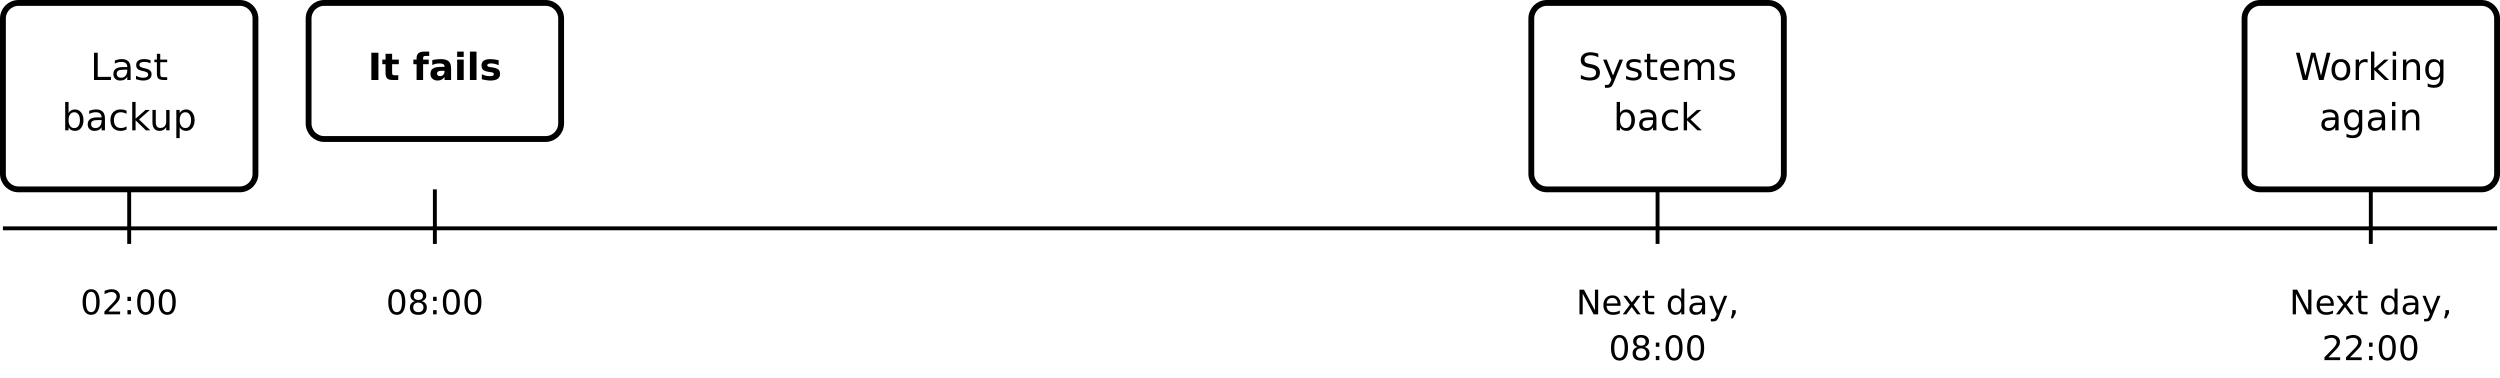
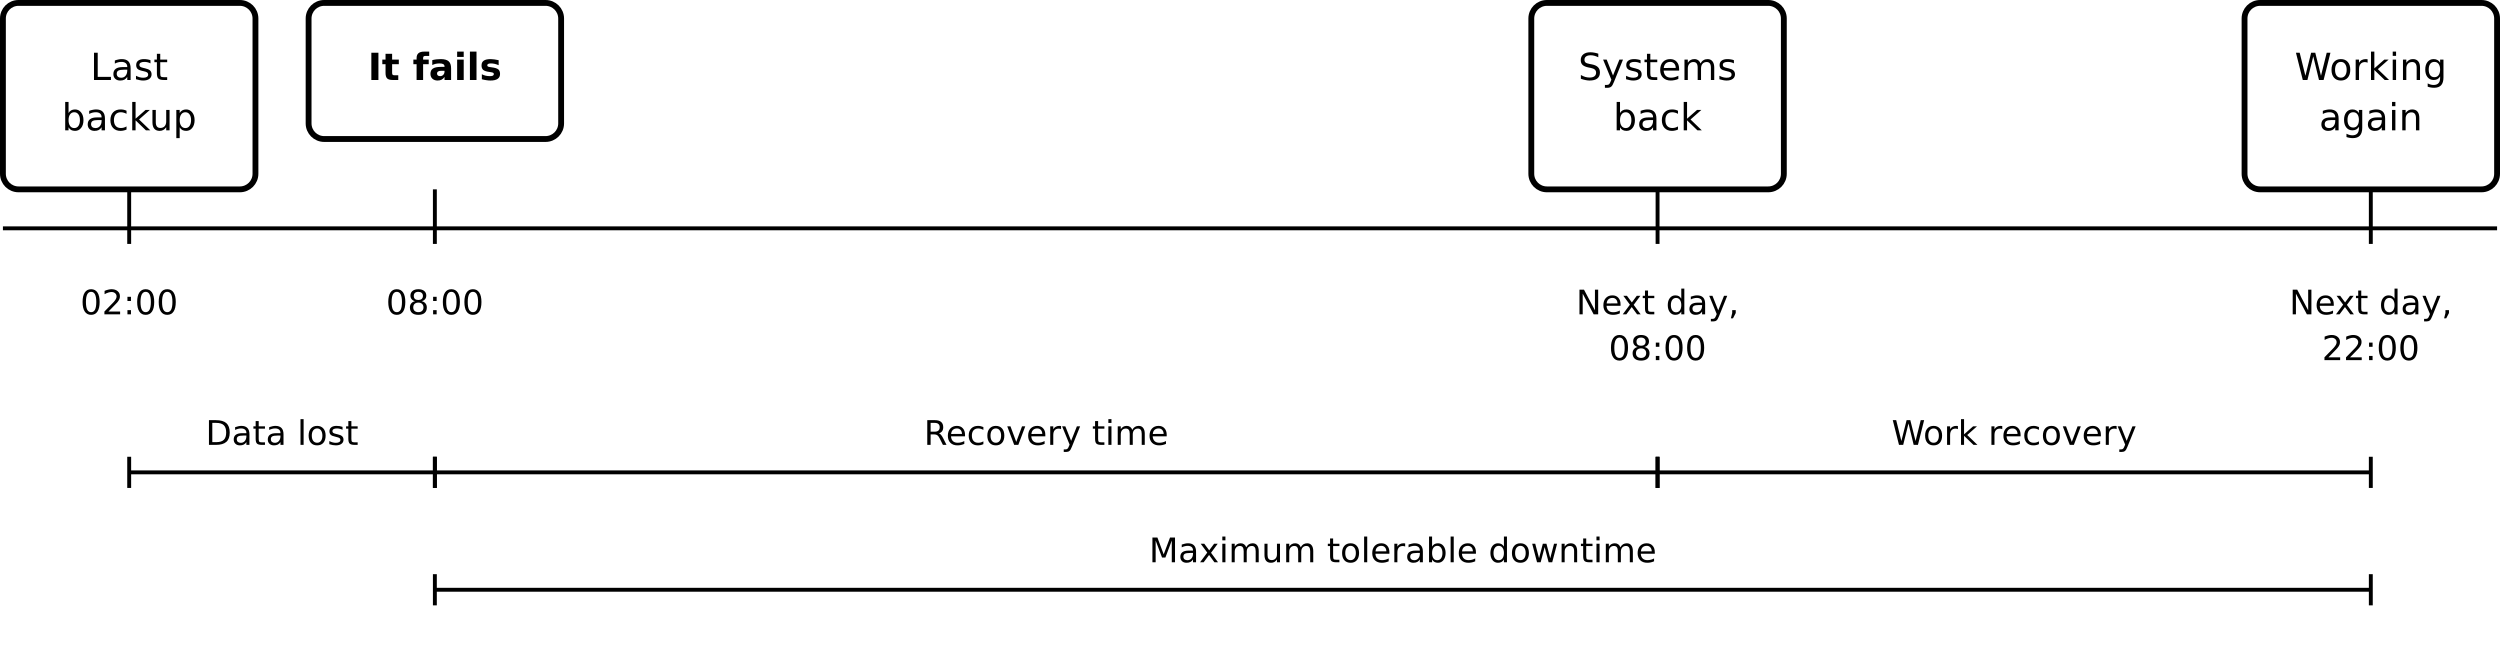
- <svg xmlns="http://www.w3.org/2000/svg" viewBox="-0.75 -0.75 641.5 96.829" role="img" aria-labelledby="ds5c201ce506-title ds5c201ce506-desc">
+ <svg xmlns="http://www.w3.org/2000/svg" viewBox="-0.75 -0.75 641.5 167.084" role="img" aria-labelledby="ds038cc6638b-title ds038cc6638b-desc">
  <path d="M 0 57.839 L 640 57.839" fill="none" stroke="currentColor" stroke-width="1" />
  <path d="M 32.4 47.839 L 32.4 61.839" fill="none" stroke="currentColor" stroke-width="1" />
  <rect x="0" y="0" width="64.8" height="47.839" rx="4" fill="none" stroke="currentColor" stroke-width="1.5" />
  <text x="32.4" y="19.773" font-family="'DejaVu Sans', sans-serif" font-size="9.57" fill="currentColor" text-anchor="middle">
    <tspan>Last</tspan>
  </text>
  <text x="32.4" y="32.692" font-family="'DejaVu Sans', sans-serif" font-size="9.57" fill="currentColor" text-anchor="middle">
    <tspan>backup</tspan>
  </text>
  <path d="M 110.836 47.839 L 110.836 61.839" fill="none" stroke="currentColor" stroke-width="1" />
  <rect x="78.436" y="0" width="64.8" height="34.919" rx="4" fill="none" stroke="currentColor" stroke-width="1.5" />
  <text x="110.836" y="19.773" font-family="'DejaVu Sans', sans-serif" font-size="9.57" fill="currentColor" text-anchor="middle">
    <tspan font-weight="bold">It fails</tspan>
  </text>
  <path d="M 424.582 47.839 L 424.582 61.839" fill="none" stroke="currentColor" stroke-width="1" />
  <rect x="392.182" y="0" width="64.8" height="47.839" rx="4" fill="none" stroke="currentColor" stroke-width="1.5" />
  <text x="424.582" y="19.773" font-family="'DejaVu Sans', sans-serif" font-size="9.57" fill="currentColor" text-anchor="middle">
    <tspan>Systems</tspan>
  </text>
  <text x="424.582" y="32.692" font-family="'DejaVu Sans', sans-serif" font-size="9.57" fill="currentColor" text-anchor="middle">
    <tspan>back</tspan>
  </text>
  <path d="M 607.6 47.839 L 607.6 61.839" fill="none" stroke="currentColor" stroke-width="1" />
  <rect x="575.2" y="0" width="64.8" height="47.839" rx="4" fill="none" stroke="currentColor" stroke-width="1.5" />
  <text x="607.6" y="19.773" font-family="'DejaVu Sans', sans-serif" font-size="9.57" fill="currentColor" text-anchor="middle">
    <tspan>Working</tspan>
  </text>
  <text x="607.6" y="32.692" font-family="'DejaVu Sans', sans-serif" font-size="9.57" fill="currentColor" text-anchor="middle">
    <tspan>again</tspan>
  </text>
  <text x="32.4" y="79.915" font-family="'DejaVu Sans', sans-serif" font-size="8.7" fill="currentColor" text-anchor="middle">
    <tspan>02:00</tspan>
  </text>
  <text x="110.836" y="79.915" font-family="'DejaVu Sans', sans-serif" font-size="8.7" fill="currentColor" text-anchor="middle">
    <tspan>08:00</tspan>
  </text>
  <text x="424.582" y="79.915" font-family="'DejaVu Sans', sans-serif" font-size="8.7" fill="currentColor" text-anchor="middle">
    <tspan>Next day,</tspan>
  </text>
  <text x="424.582" y="91.66" font-family="'DejaVu Sans', sans-serif" font-size="8.7" fill="currentColor" text-anchor="middle">
    <tspan>08:00</tspan>
  </text>
  <text x="607.6" y="79.915" font-family="'DejaVu Sans', sans-serif" font-size="8.7" fill="currentColor" text-anchor="middle">
    <tspan>Next day,</tspan>
  </text>
  <text x="607.6" y="91.66" font-family="'DejaVu Sans', sans-serif" font-size="8.7" fill="currentColor" text-anchor="middle">
    <tspan>22:00</tspan>
  </text>
+   <path d="M 32.4 120.456 L 110.836 120.456" fill="none" stroke="currentColor" stroke-width="1" />
+   <path d="M 32.4 116.456 L 32.4 124.456" fill="none" stroke="currentColor" stroke-width="1" />
+   <path d="M 110.836 116.456 L 110.836 124.456" fill="none" stroke="currentColor" stroke-width="1" />
+   <text x="71.618" y="113.405" font-family="'DejaVu Sans', sans-serif" font-size="8.7" fill="currentColor" text-anchor="middle">Data lost</text>
+   <path d="M 110.836 120.456 L 424.582 120.456" fill="none" stroke="currentColor" stroke-width="1" />
+   <path d="M 110.836 116.456 L 110.836 124.456" fill="none" stroke="currentColor" stroke-width="1" />
+   <path d="M 424.582 116.456 L 424.582 124.456" fill="none" stroke="currentColor" stroke-width="1" />
+   <text x="267.709" y="113.405" font-family="'DejaVu Sans', sans-serif" font-size="8.7" fill="currentColor" text-anchor="middle">Recovery time</text>
+   <path d="M 424.582 120.456 L 607.6 120.456" fill="none" stroke="currentColor" stroke-width="1" />
+   <path d="M 424.582 116.456 L 424.582 124.456" fill="none" stroke="currentColor" stroke-width="1" />
+   <path d="M 607.6 116.456 L 607.6 124.456" fill="none" stroke="currentColor" stroke-width="1" />
+   <text x="516.091" y="113.405" font-family="'DejaVu Sans', sans-serif" font-size="8.7" fill="currentColor" text-anchor="middle">Work recovery</text>
+   <path d="M 110.836 150.584 L 607.6 150.584" fill="none" stroke="currentColor" stroke-width="1" />
+   <path d="M 110.836 146.584 L 110.836 154.584" fill="none" stroke="currentColor" stroke-width="1" />
+   <path d="M 607.6 146.584 L 607.6 154.584" fill="none" stroke="currentColor" stroke-width="1" />
+   <text x="359.218" y="143.532" font-family="'DejaVu Sans', sans-serif" font-size="8.7" fill="currentColor" text-anchor="middle">Maximum tolerable downtime</text>
</svg>
